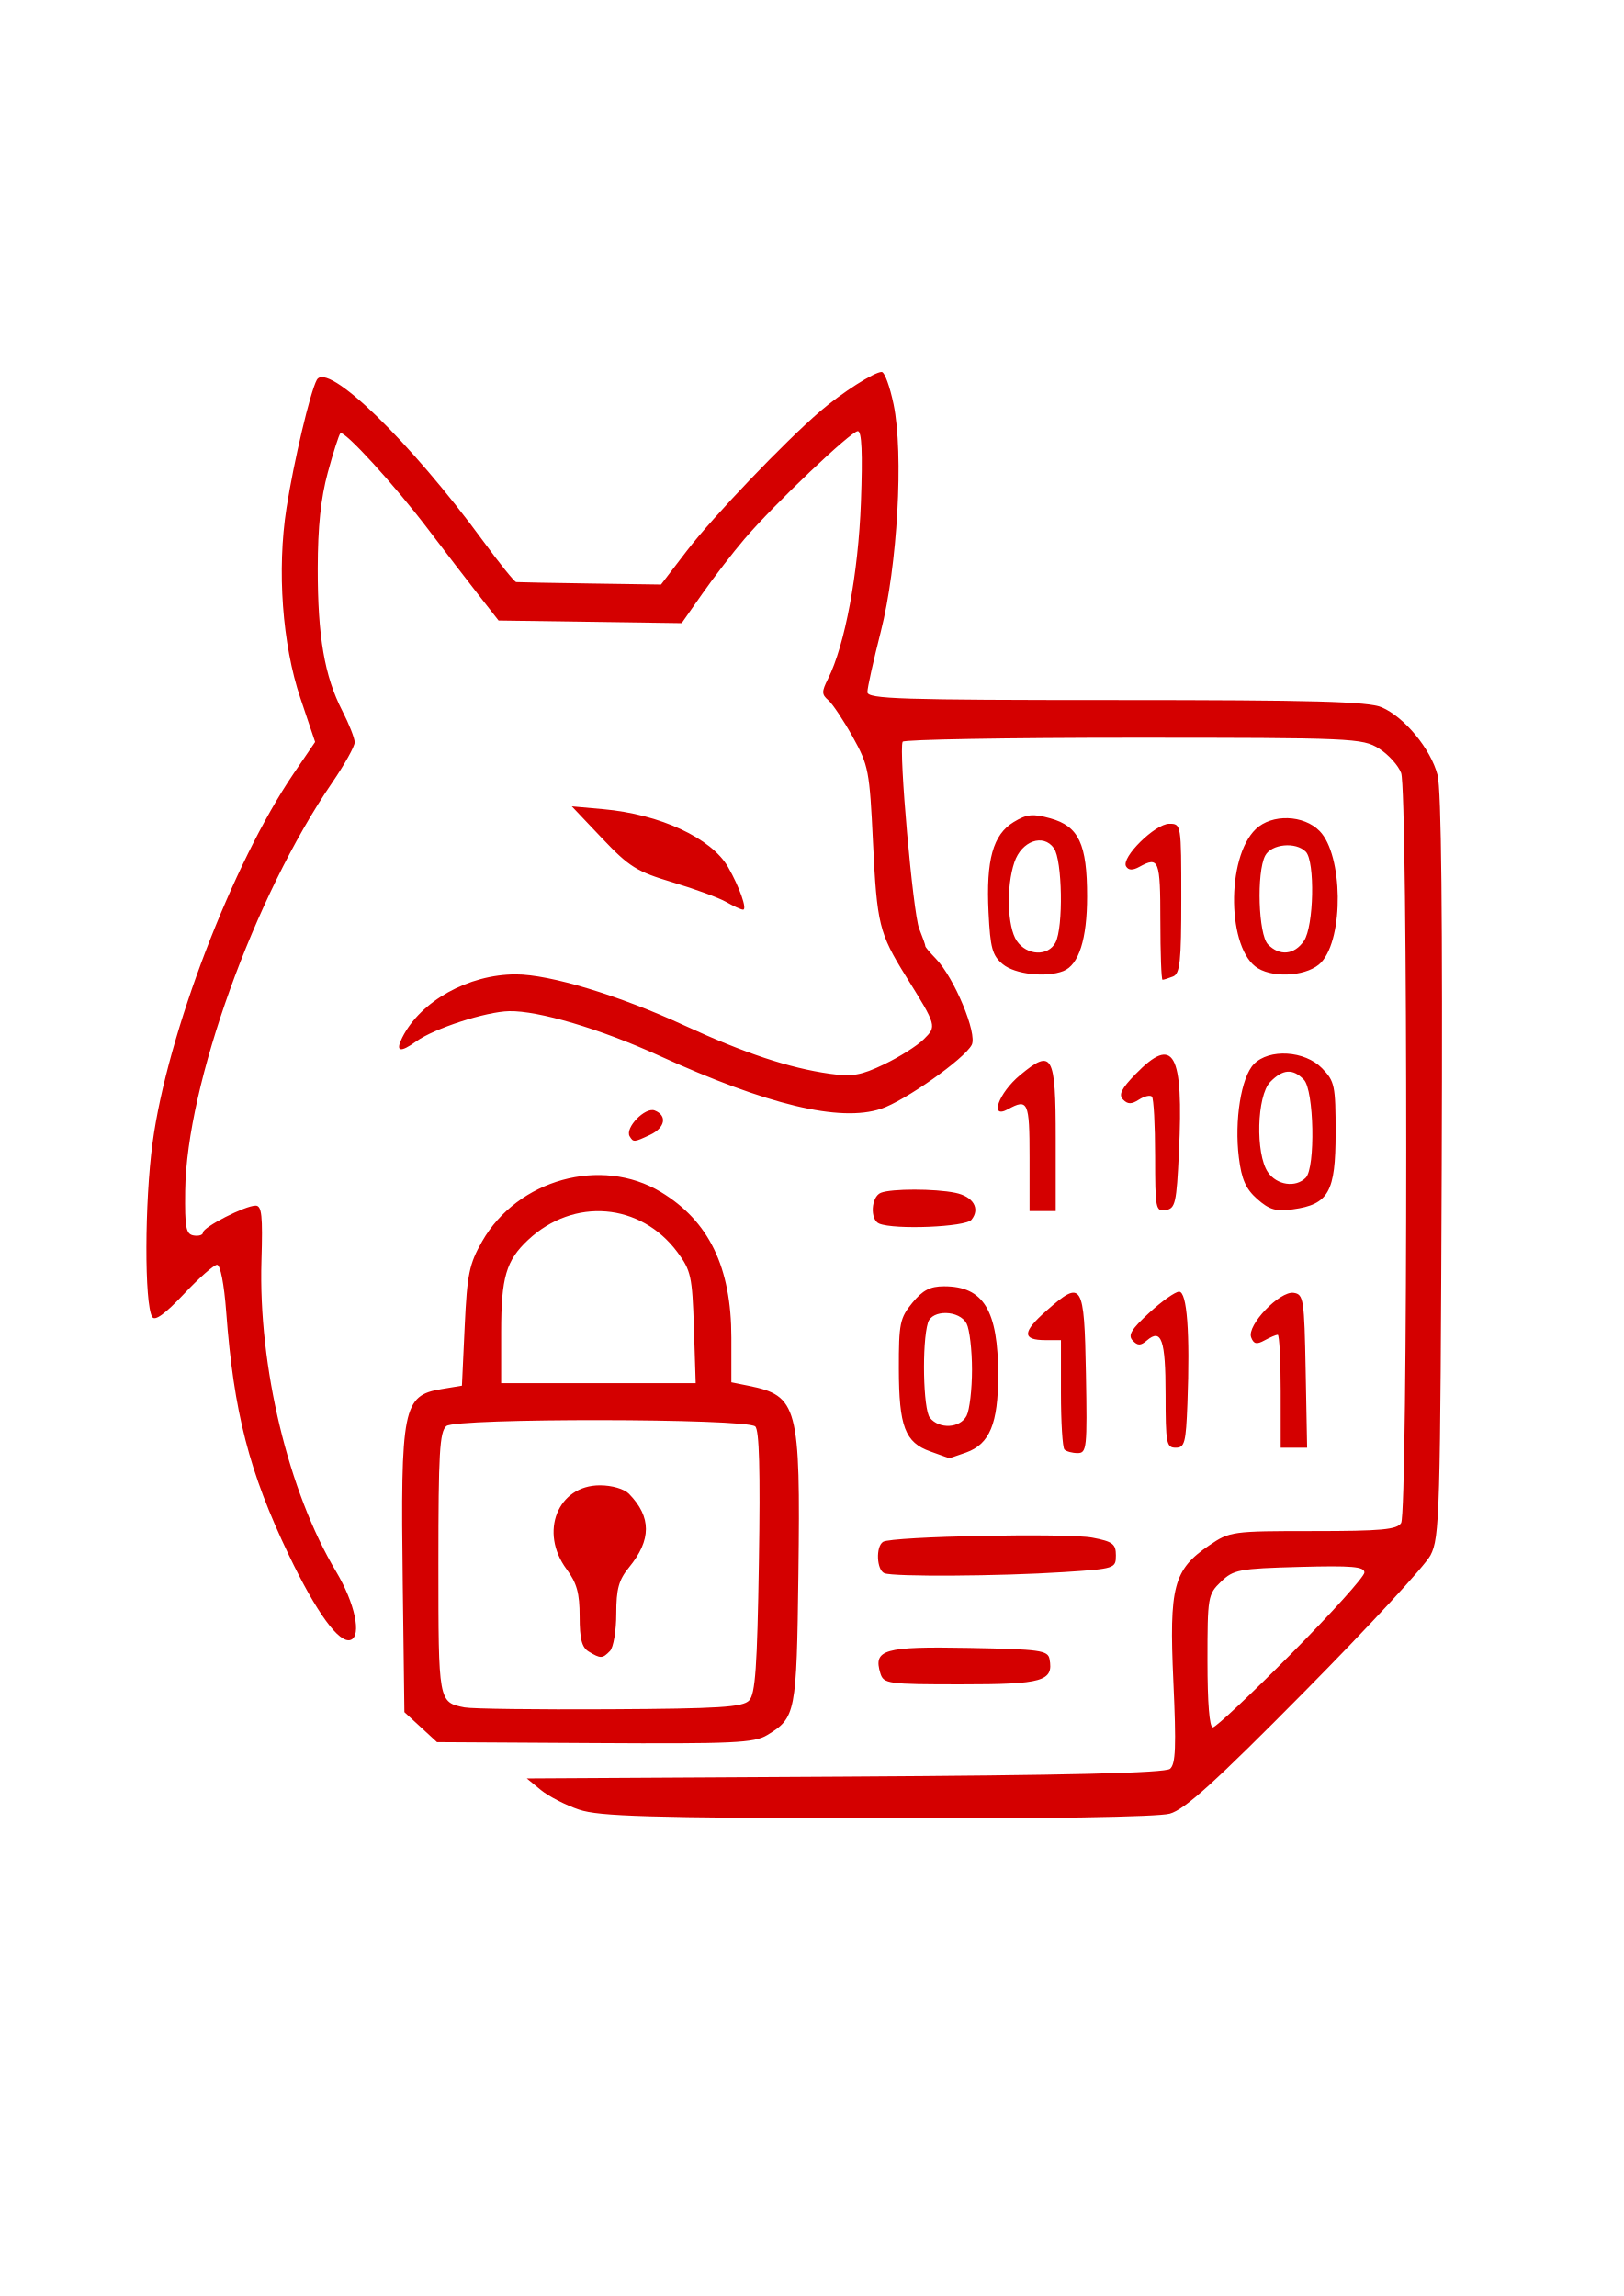
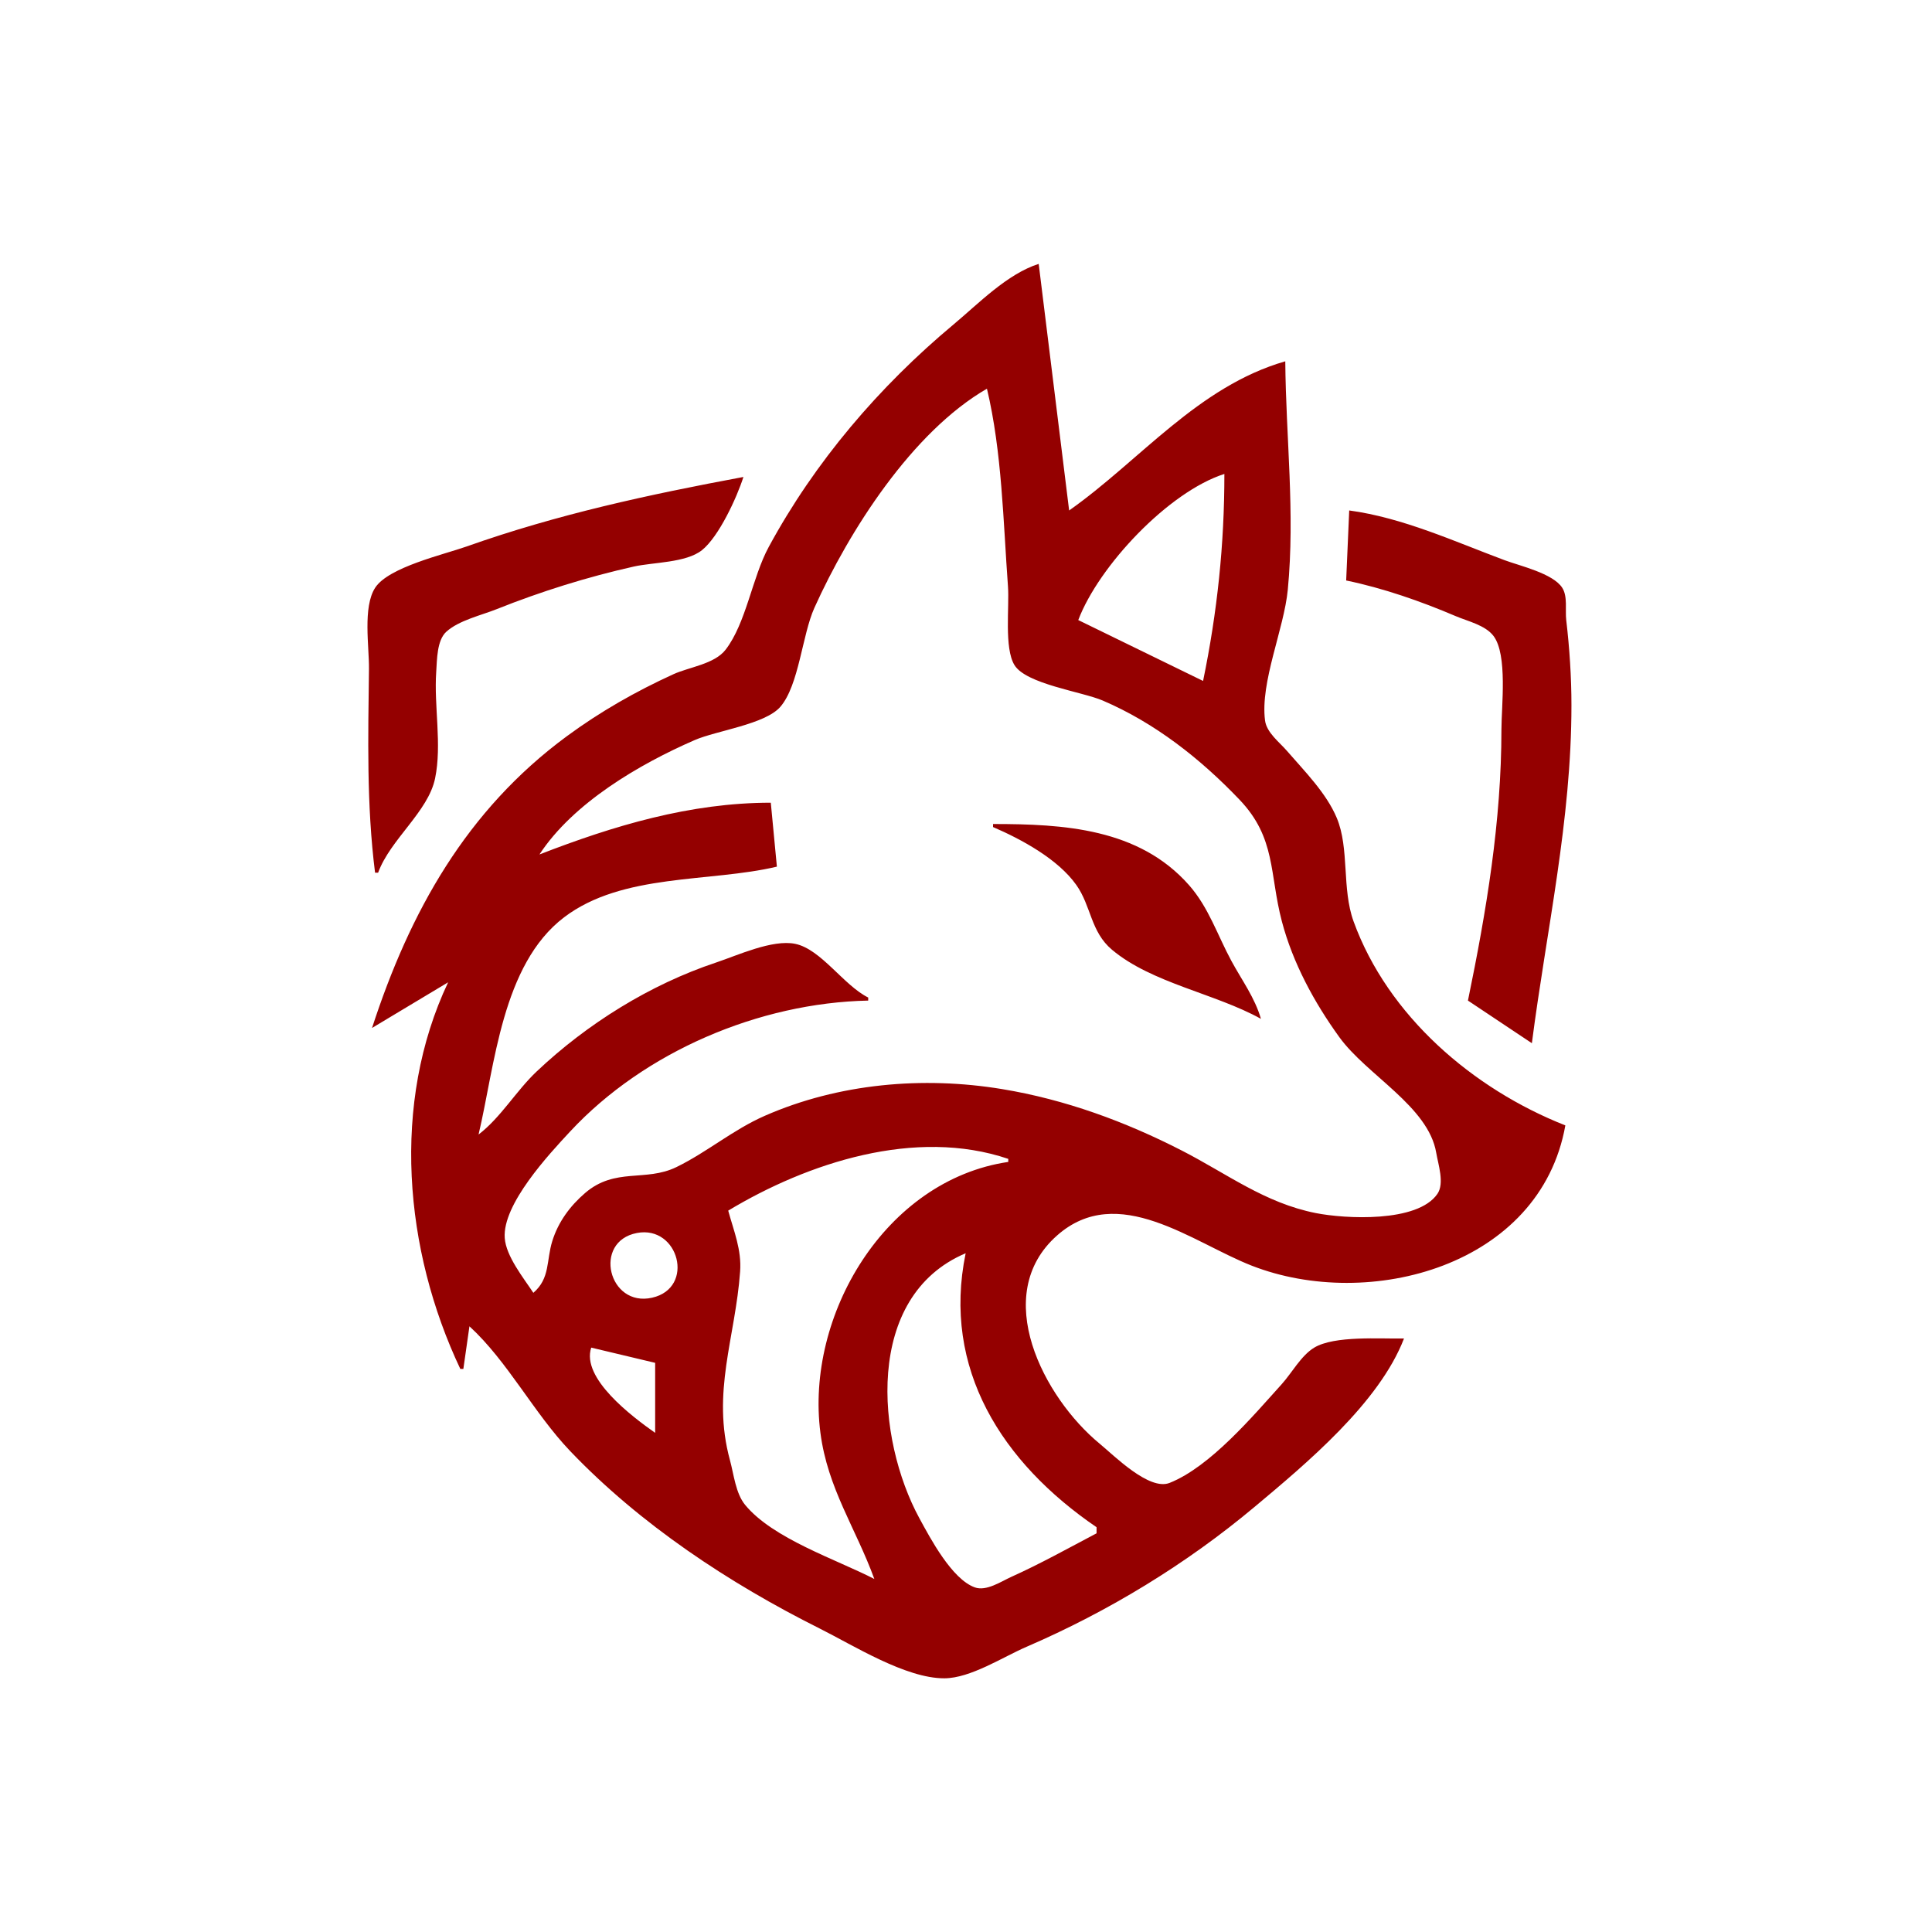
- <svg xmlns="http://www.w3.org/2000/svg" width="210mm" height="297mm" version="1.1" viewBox="0 0 210 297" xml:space="preserve">
-   <path d="m74.896 234.09c-1.716-0.575-3.94-1.719-4.942-2.541l-1.823-1.495 41.142-0.237c28.847-0.166 41.414-0.468 42.052-1.01 0.73-0.619 0.815-2.866 0.43-11.317-0.559-12.269 0.013-14.443 4.636-17.588 2.659-1.809 2.965-1.851 13.451-1.851 8.802 0 10.846-0.187 11.372-1.044 0.877-1.427 0.88-94.639 3e-3 -97.011-0.363-0.981-1.657-2.409-2.876-3.174-2.125-1.332-3.425-1.389-31.778-1.392-16.259-1e-3 -29.677 0.232-29.818 0.519-0.531 1.084 1.334 22.181 2.137 24.177 0.462 1.148 0.819 2.166 0.793 2.261-0.026 0.096 0.586 0.825 1.36 1.621 2.377 2.444 5.397 9.702 4.641 11.154-0.946 1.817-8.644 7.244-11.726 8.266-5.312 1.761-14.695-0.489-28.755-6.897-7.538-3.436-15.565-5.814-19.343-5.732-3.024 0.066-9.697 2.233-12.014 3.902-2.1 1.513-2.731 1.344-1.815-0.486 2.36-4.718 8.572-8.175 14.688-8.175 4.406 0 13.328 2.703 21.791 6.602 7.833 3.608 13.544 5.506 18.816 6.251 2.901 0.41 4.048 0.211 7.041-1.224 1.967-0.943 4.264-2.394 5.104-3.226 1.717-1.699 1.716-1.705-2.319-8.191-3.437-5.525-3.731-6.724-4.235-17.288-0.444-9.296-0.572-9.959-2.63-13.659-1.19-2.139-2.611-4.271-3.157-4.737-0.86-0.734-0.865-1.101-0.041-2.74 2.197-4.369 3.933-13.659 4.267-22.841 0.233-6.392 0.11-9.219-0.401-9.219-0.88 0-10.841 9.478-14.663 13.954-1.489 1.743-3.925 4.905-5.414 7.027l-2.707 3.857-23.682-0.341-2.707-3.463c-1.489-1.905-4.338-5.616-6.331-8.248-4.406-5.816-10.955-12.985-11.423-12.504-0.188 0.193-0.92 2.478-1.627 5.078-0.903 3.32-1.289 7.011-1.297 12.396-0.013 8.79 0.878 13.96 3.17 18.417 0.884 1.719 1.608 3.558 1.608 4.086 0 0.528-1.314 2.879-2.919 5.224-10.063 14.696-18.837 39.068-19.003 52.788-0.058 4.821 0.095 5.617 1.116 5.78 0.651 0.104 1.184-0.069 1.184-0.384 0-0.694 5.451-3.479 6.811-3.48 0.794-6.5e-4 0.931 1.296 0.753 7.131-0.416 13.638 3.484 29.894 9.639 40.18 2.44 4.077 3.356 8.346 1.901 8.864-1.485 0.528-4.437-3.527-8.019-11.016-5.117-10.698-7.107-18.436-8.081-31.417-0.269-3.587-0.756-6.088-1.184-6.088-0.4 0-2.335 1.706-4.299 3.792-2.417 2.566-3.736 3.522-4.081 2.957-1.032-1.689-1.002-14.849 0.052-22.613 1.905-14.04 10.326-36.056 18.242-47.694l2.77-4.072-1.907-5.669c-2.344-6.969-3.045-16.594-1.793-24.602 0.942-6.026 3.062-14.998 3.913-16.562 1.344-2.47 12.06 7.919 21.573 20.915 2.088 2.852 3.988 5.208 4.222 5.234 0.234 0.026 4.543 0.109 9.576 0.183l9.15 0.136 3.367-4.396c3.327-4.343 12.643-14.089 17.238-18.034 2.785-2.391 6.98-5.071 7.938-5.071 0.37 0 1.062 1.885 1.538 4.189 1.324 6.414 0.508 20.915-1.653 29.4-0.953 3.742-1.733 7.264-1.733 7.827 0 0.888 4.294 1.024 32.161 1.024 25.481 0 32.616 0.195 34.349 0.94 2.948 1.266 6.347 5.385 7.231 8.761 0.489 1.867 0.662 18.262 0.536 50.625-0.176 45.142-0.259 48.002-1.448 50.299-0.693 1.339-8.001 9.252-16.239 17.585-11.664 11.797-15.533 15.304-17.483 15.846-1.541 0.428-16.12 0.664-37.891 0.611-29.498-0.071-35.905-0.259-38.506-1.132zm92.116-20.182c5.199-5.245 9.452-9.967 9.452-10.493 0-0.773-1.616-0.912-8.405-0.726-7.807 0.214-8.53 0.351-10.149 1.917-1.691 1.636-1.744 1.946-1.744 10.262 0 5.421 0.256 8.576 0.697 8.576 0.383 0 4.951-4.291 10.149-9.536zm-112.6 9.504-2.111-1.938-0.213-16.582c-0.293-22.802 0.02-24.376 5.004-25.205l2.651-0.441 0.359-7.67c0.318-6.779 0.58-8.058 2.258-11.002 4.573-8.024 15.411-11.022 23.099-6.388 6.228 3.753 9.129 9.743 9.129 18.851v5.771l2.199 0.444c6.401 1.291 6.754 2.621 6.473 24.384-0.232 18.019-0.336 18.557-4.037 20.805-1.674 1.017-4.363 1.141-22.303 1.034l-20.4-0.122zm42.477-3.446c0.799-0.841 1.044-4.316 1.264-17.926 0.191-11.837 0.049-17.074-0.478-17.523-1.238-1.056-38.711-1.1-39.946-0.047-0.87 0.743-1.03 3.494-1.03 17.754 0 17.966 3.33e-4 17.968 3.383 18.64 0.93 0.185 9.369 0.293 18.753 0.241 14.187-0.079 17.229-0.271 18.053-1.139zm-20.737-6.317c-0.901-0.54-1.184-1.626-1.184-4.548 0-3.022-0.36-4.323-1.692-6.119-3.558-4.796-1.149-10.846 4.317-10.846 1.548 0 3.144 0.466 3.758 1.098 2.918 3.001 2.918 5.953-5e-5 9.519-1.326 1.62-1.648 2.791-1.648 5.995 0 2.19-0.365 4.358-0.812 4.817-0.97 0.997-1.203 1.004-2.74 0.083zm13.594-41.92c-0.213-6.622-0.38-7.39-2.131-9.747-4.755-6.404-13.403-7.119-19.309-1.595-2.851 2.667-3.488 4.837-3.488 11.886v6.644h25.158zm24.117 44.725c-0.953-3.086 0.468-3.495 11.432-3.289 9.208 0.173 10.236 0.315 10.446 1.442 0.536 2.87-0.864 3.271-11.418 3.271-9.505 0-10.044-0.073-10.461-1.425zm0.518-12.951c-1.007-0.418-1.134-3.448-0.17-4.061 1.117-0.71 23.787-1.162 27.066-0.54 2.636 0.5 3.045 0.809 3.045 2.298 0 1.686-0.136 1.729-6.766 2.16-8.264 0.537-22.019 0.622-23.174 0.143zm5.938-15.755c-3.269-1.155-4.056-3.223-4.067-10.691-0.01-5.859 0.134-6.558 1.742-8.523 1.337-1.635 2.308-2.141 4.104-2.141 5.109 0 7 3.105 7 11.492 0 6.264-1.095 8.909-4.14 10.001-1.183 0.424-2.182 0.754-2.22 0.732-0.038-0.021-1.126-0.413-2.419-0.87zm4.695-4.611c0.385-0.74 0.7-3.422 0.7-5.96 0-2.538-0.315-5.219-0.7-5.96-0.914-1.755-4.468-1.846-4.995-0.128-0.801 2.609-0.629 11.22 0.247 12.305 1.218 1.509 3.905 1.363 4.749-0.257zm12.654 4.361c-0.248-0.255-0.451-3.542-0.451-7.305v-6.841h-1.99c-3.054 0-3.026-1.037 0.102-3.79 4.644-4.088 4.904-3.675 5.12 8.147 0.175 9.602 0.107 10.254-1.071 10.254-0.692 0-1.462-0.209-1.71-0.464zm13.081-7.148c0-7.043-0.532-8.566-2.426-6.949-0.807 0.689-1.18 0.689-1.831 1e-3 -0.643-0.68-0.186-1.444 2.146-3.588 1.629-1.498 3.366-2.725 3.858-2.725 1.031 0 1.428 5.304 1.08 14.437-0.195 5.125-0.358 5.74-1.522 5.74-1.2 0-1.304-0.552-1.304-6.916zm14.886-0.389c0-4.018-0.172-7.305-0.383-7.305-0.21 0-0.976 0.327-1.702 0.726-1.03 0.567-1.41 0.48-1.737-0.394-0.578-1.548 3.698-6.017 5.502-5.751 1.285 0.189 1.375 0.78 1.552 10.115l0.188 9.914h-3.42zm-51.931-21.681c-1.213-0.503-1.045-3.486 0.225-3.987 1.383-0.546 6.967-0.544 9.628 3e-3 2.317 0.476 3.253 2.043 2.087 3.489-0.758 0.94-9.949 1.32-11.939 0.495zm19.453-8.584c0-7.19-0.203-7.639-2.805-6.207-2.443 1.344-1.209-2.105 1.582-4.421 4.177-3.467 4.606-2.706 4.606 8.172v9.414h-3.383zm16.239-0.184c0-3.981-0.185-7.428-0.411-7.661-0.226-0.232-0.98-0.058-1.675 0.388-0.964 0.619-1.452 0.617-2.058-5e-3 -0.609-0.626-0.233-1.396 1.607-3.287 4.961-5.101 6.229-2.833 5.62 10.054-0.315 6.654-0.468 7.325-1.714 7.528-1.3 0.211-1.368-0.141-1.368-7.015zm13.209 5.592c-1.481-1.31-2.026-2.538-2.378-5.366-0.599-4.798 0.299-10.405 1.935-12.087 1.985-2.041 6.595-1.76 8.83 0.539 1.633 1.679 1.748 2.23 1.748 8.372 0 7.626-0.9 9.233-5.53 9.871-2.185 0.301-3.04 0.055-4.604-1.329zm6.277-2.764c1.269-1.305 1.071-11.323-0.251-12.682-1.425-1.466-2.721-1.377-4.35 0.298-1.735 1.784-1.928 9.283-0.3 11.673 1.146 1.682 3.609 2.04 4.901 0.711zm-87.444-5.354c-0.649-1.081 2.007-3.825 3.234-3.341 1.661 0.655 1.359 2.238-0.603 3.157-2.071 0.97-2.155 0.976-2.631 0.184zm68.634-27.902c0-7.854-0.19-8.342-2.71-6.956-0.871 0.479-1.41 0.46-1.723-0.06-0.677-1.127 3.761-5.508 5.581-5.508 1.553 0 1.559 0.039 1.559 9.666 0 8.172-0.165 9.731-1.07 10.088-0.589 0.232-1.198 0.422-1.353 0.422-0.156 0-0.283-3.444-0.283-7.653zm-20.376 5.641c-1.357-1.13-1.618-2.079-1.845-6.707-0.333-6.79 0.573-10.053 3.242-11.674 1.706-1.036 2.476-1.115 4.752-0.485 3.676 1.018 4.755 3.308 4.755 10.094 0 5.515-1.066 8.864-3.075 9.656-2.221 0.876-6.262 0.42-7.828-0.884zm6.82-2.813c1.028-1.975 0.879-10.661-0.209-12.191-1.376-1.934-4.18-0.942-5.112 1.809-1.075 3.17-0.917 8.382 0.309 10.182 1.305 1.916 4.062 2.026 5.013 0.201zm26.18 3.341c-3.978-2.377-4.165-14.283-0.283-18.002 2.079-1.992 6.205-1.863 8.268 0.259 3.01 3.095 3.146 13.751 0.216 16.957-1.581 1.73-5.923 2.146-8.2 0.785zm5.946-3.541c1.284-1.885 1.459-10.281 0.241-11.534-1.287-1.323-4.46-1.014-5.254 0.511-1.133 2.178-0.88 10.198 0.363 11.476 1.501 1.544 3.417 1.357 4.65-0.453zm-74.729-5.042c-0.93-0.535-4.037-1.674-6.903-2.531-4.653-1.391-5.632-2.001-9.134-5.694l-3.923-4.137 4.06 0.363c7.363 0.659 13.994 3.734 16.153 7.492 1.477 2.571 2.516 5.534 1.93 5.504-0.27-0.013-1.252-0.463-2.182-0.998z" fill="#d40000" stroke-width="2.593" />
+ <svg xmlns="http://www.w3.org/2000/svg" width="512" height="512" version="1.1" viewBox="0 0 512 512" xml:space="preserve">
+   <path d="m98.591 272.42 20.169-12.101c-15.156 32.022-11.668 70.985 3.227 102.46h0.807l1.613-11.294c10.132 9.285 17.052 22.966 26.695 33.065 18.549 19.424 42.166 35.046 66.081 47.002 8.981 4.49 22.835 13.253 33.076 13.217 6.94-0.025 15.502-5.639 21.782-8.349 21.745-9.383 42.348-21.926 60.506-37.138 13.636-11.424 32.973-27.523 39.53-44.569-6.221 0.128-18.455-0.825-23.828 2.443-3.442 2.093-5.902 6.696-8.579 9.659-7.616 8.432-18.915 21.87-29.712 26.169-5.41 2.154-14.708-7.239-18.555-10.408-14.77-12.165-29.066-39.396-11.291-55.142 16.158-14.314 35.924 1.86 51.628 7.989 31.084 12.13 76.442 0.138 83.094-37.181-24.458-9.637-47.012-28.981-56.12-54.052-3.164-8.709-1.058-19.328-4.455-27.429-2.777-6.625-8.558-12.391-13.182-17.748-1.998-2.315-5.408-4.854-5.827-8.067-1.326-10.176 5.031-24.218 6.032-34.69 1.948-20.372-0.502-40.231-0.67-60.506-23.166 6.673-38.515 26.313-57.279 39.53l-8.067-65.346c-8.38 2.675-15.929 10.511-22.589 16.07-19.676 16.425-36.713 36.348-48.962 58.957-4.378 8.081-5.96 20.12-11.417 27.208-2.955 3.838-9.635 4.59-13.841 6.508-9.966 4.546-19.413 9.928-28.236 16.427-26.626 19.612-41.595 46.479-51.631 77.323m162.96-169.42c3.994 16.73 4.321 35.323 5.576 52.438 0.392 5.345-1.037 16.276 1.708 20.792 3.072 5.053 17.899 7.062 23.373 9.403 13.871 5.932 25.927 15.441 36.272 26.278 9.717 10.179 7.892 19.606 11.233 32.27 2.909 11.027 8.562 21.451 15.216 30.656 7.299 10.097 23.621 18.37 25.687 30.656 0.512 3.046 2.238 8.086 0.311 10.892-5.281 7.691-24.521 6.618-32.247 5.082-13.516-2.686-23.49-10.416-35.497-16.571-15.027-7.703-30.906-13.521-47.598-16.279-20.972-3.466-43.333-1.515-62.926 7.084-8.402 3.687-15.291 9.633-23.396 13.582-8.2 3.995-16.23 0.02-24.202 6.868-3.998 3.435-7.12 7.675-8.697 12.739-1.613 5.181-0.534 9.857-5.019 13.715-2.608-3.955-7.234-9.674-7.583-14.521-0.644-8.947 11.73-22.209 17.336-28.236 19.697-21.174 50.097-34.093 78.988-34.69v-0.807c-6.552-3.263-12.487-12.822-19.362-14.233-6.026-1.237-15.302 3.069-20.975 4.961-17.497 5.833-34.146 16.219-47.526 28.865-5.455 5.156-9.48 12.17-15.4 16.711 4.33-18.189 6.161-45.017 22.664-57.562 15.5-11.782 38.636-9.203 56.397-13.431l-1.613-16.942c-21.359 0-41.59 6.065-61.312 13.715 8.921-13.65 26.478-23.933 41.144-30.314 5.762-2.507 18.699-4.172 22.706-8.824 4.931-5.723 5.776-19.04 9.008-26.208 9.227-20.468 25.905-46.624 45.733-58.085m62.926 22.589c0 18.704-1.868 36.538-5.647 54.858l-33.076-16.135c5.434-14.335 23.943-34.006 38.724-38.724m-225.08 105.68h0.807c3.216-8.836 13.271-16.135 15.103-25.009 1.852-8.967-0.329-19.102 0.297-28.236 0.218-3.185 0.16-8.363 2.698-10.637 3.364-3.015 9.227-4.328 13.365-5.982 11.646-4.655 24.058-8.534 36.303-11.274 5.14-1.15 13.824-0.976 18.041-4.327 4.496-3.573 9.29-14.005 11.002-19.412-25.115 4.679-49.252 9.879-73.413 18.441-5.989 2.122-20.643 5.452-24.18 10.92-3.318 5.129-1.569 15.612-1.639 21.465-0.215 18.079-0.665 36.002 1.617 54.052m258.16-96.002-0.807 18.555c9.846 2.038 19.804 5.513 29.043 9.455 3.19 1.361 7.812 2.365 10.001 5.248 3.779 4.976 2.1 18.712 2.1 24.828 0 24.31-3.977 48.059-8.874 71.8l16.942 11.294c3.885-30.084 10.49-58.976 10.488-89.548-4.9e-4 -7.46-0.509-15.184-1.383-22.589-0.309-2.618 0.427-6.251-1.06-8.557-2.462-3.818-11.203-5.789-15.306-7.32-13.294-4.963-26.963-11.256-41.144-13.166m-94.389 83.094v0.807c7.568 3.261 17.208 8.49 22.063 15.34 3.981 5.617 3.771 12.406 9.476 17.187 10.565 8.857 27.295 11.554 39.455 18.297-1.611-5.594-5.07-10.258-7.818-15.328-3.705-6.833-6.011-14.172-11.233-20.096-13.312-15.101-33.327-16.207-51.941-16.207m4.034 88.742v0.807c-32.68 4.827-53.817 40.757-49.784 71.8 1.915 14.739 9.385 25.254 14.288 38.724-10.169-5.225-26.868-10.677-34.235-19.627-2.526-3.069-3.002-8.101-4.023-11.836-4.938-18.052 1.431-32.489 2.689-50.018 0.416-5.803-1.664-10.674-3.154-16.135 21.098-12.703 49.621-22.042 74.22-13.715m-98.422 19.643c11.102-2.126 15.517 14.557 4.033 17.149-11.58 2.613-15.801-14.895-4.033-17.149m87.128 5.366c-6.319 30.633 9.64 55.514 34.69 72.607v1.613c-7.524 3.963-14.826 8.041-22.589 11.541-2.69 1.213-6.618 3.891-9.678 2.789-6.084-2.191-11.773-12.964-14.709-18.363-11.327-20.828-14.778-58.727 12.286-70.186m-82.288 29.043v18.555c-6.121-4.312-19.64-14.461-16.942-22.589z" fill="#940000" />
</svg>
